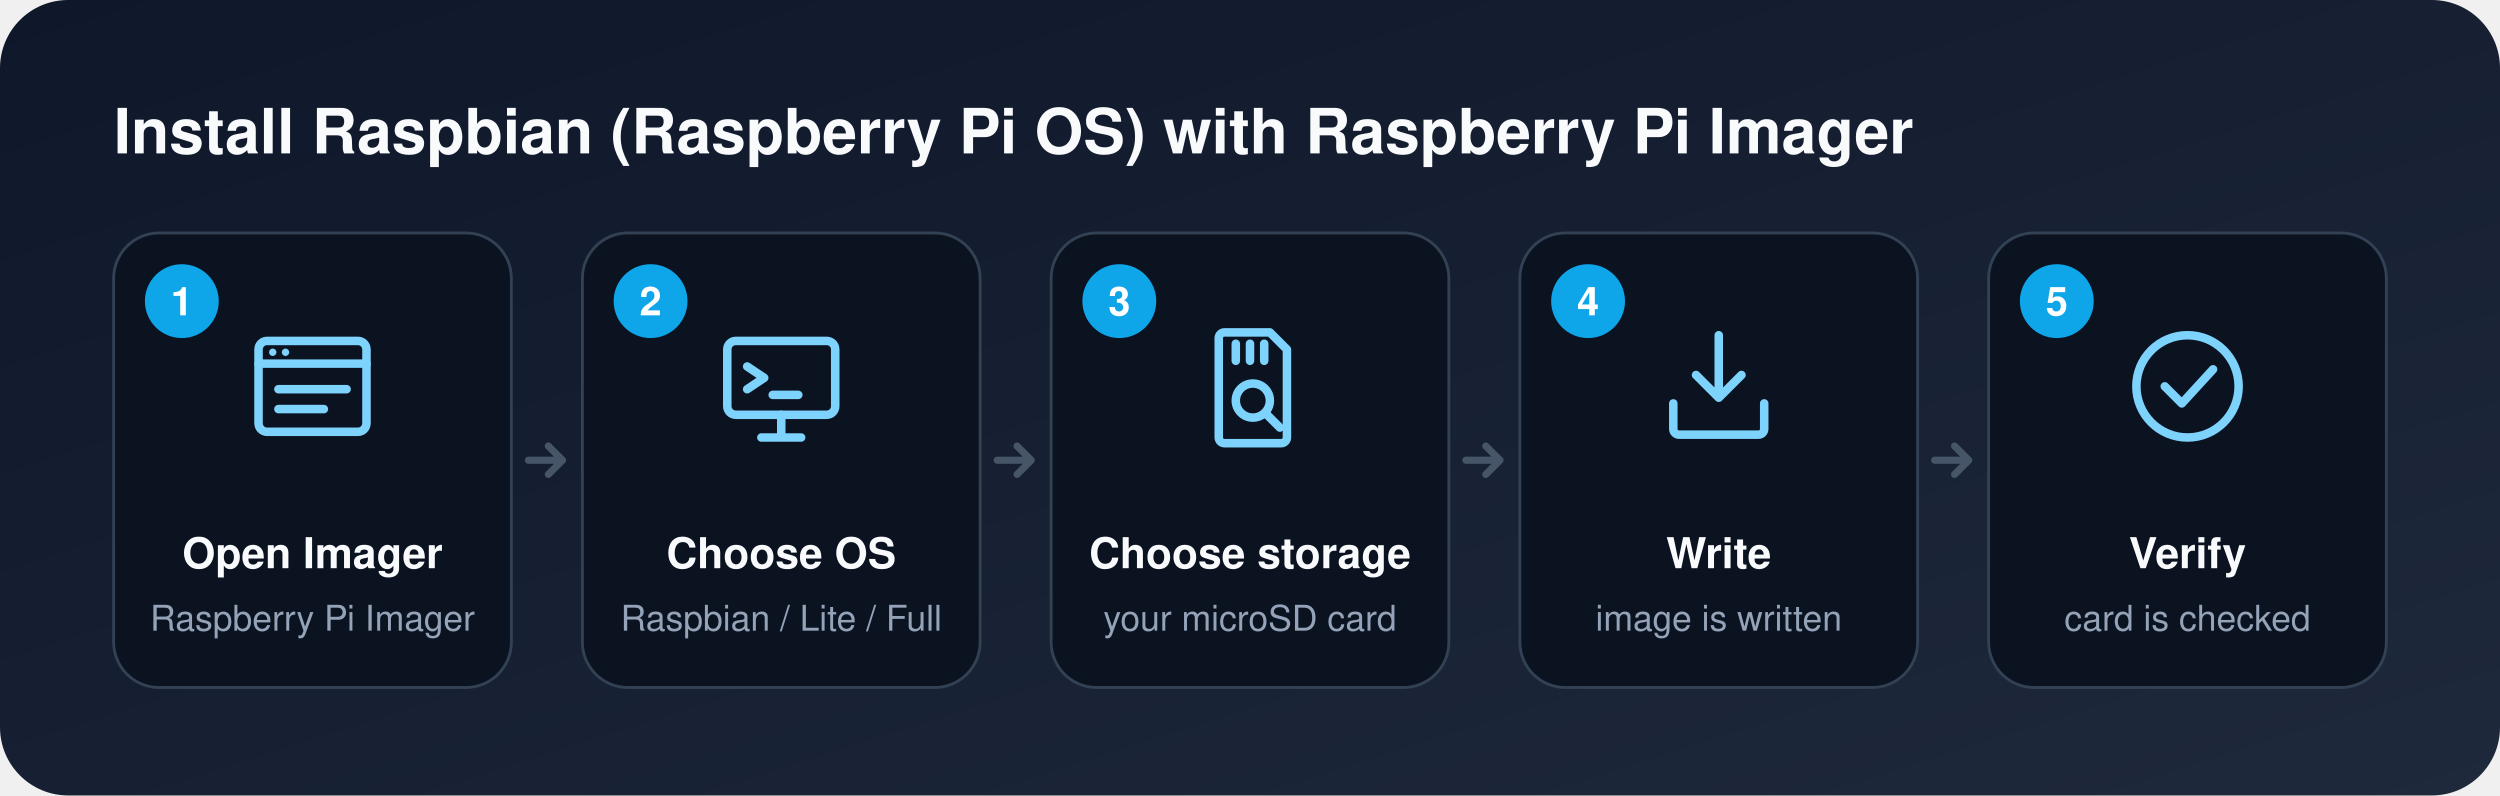
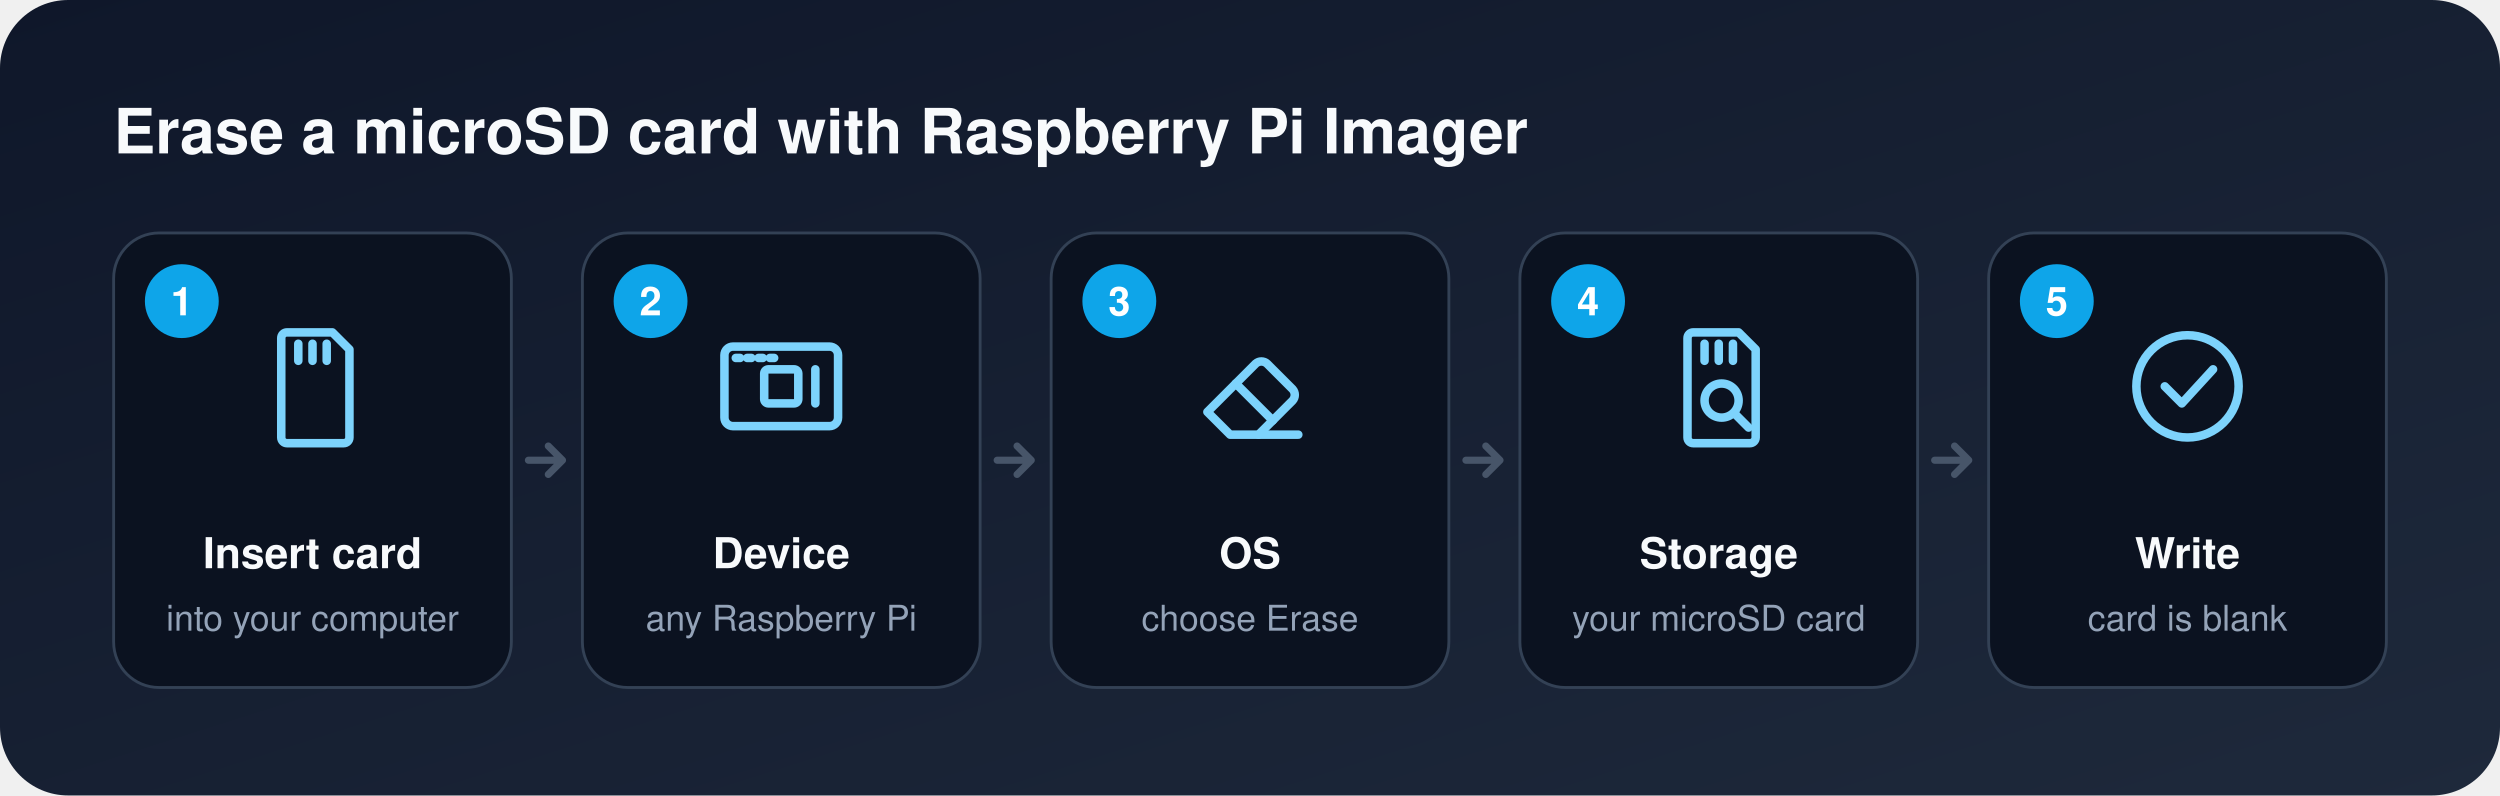
- <svg xmlns="http://www.w3.org/2000/svg" viewBox="0 0 880 280" role="img" aria-label="Install Raspbian (Raspberry Pi OS) with Raspberry Pi Imager: Open Imager (Raspberry Pi Imager), then Choose OS (Raspbian / Lite / Full), then Choose storage (your microSD card), then Write (image is written), then Verify (card is checked)">
+ <svg xmlns="http://www.w3.org/2000/svg" viewBox="0 0 880 280" role="img" aria-label="Erase a microSD card with Raspberry Pi Imager: Insert card (into your computer), then Device (any Raspberry Pi), then OS (choose Erase), then Storage (your microSD card), then Write (card is blank)">
  <defs>
    <linearGradient id="bg" x1="0" y1="0" x2="1" y2="1">
      <stop offset="0" stop-color="#0F172A" />
      <stop offset="1" stop-color="#1E293B" />
    </linearGradient>
  </defs>
  <rect width="880" height="280" rx="24" fill="url(#bg)" />
  <g font-family="-apple-system, 'Segoe UI', Helvetica, Arial, sans-serif">
-     <text x="40" y="54" fill="#F8FAFC" font-size="22" font-weight="700">Install Raspbian (Raspberry Pi OS) with Raspberry Pi Imager</text>
+     <text x="40" y="54" fill="#F8FAFC" font-size="22" font-weight="700">Erase a microSD card with Raspberry Pi Imager</text>
    <g transform="translate(40 82)">
      <rect width="140" height="160" rx="16" fill="#0B1220" stroke="#334155" />
      <circle cx="24" cy="24" r="13" fill="#0EA5E9" />
      <text x="24" y="29" fill="#fff" font-size="14" font-weight="700" text-anchor="middle">1</text>
      <g transform="translate(46 30)" fill="none" stroke="#7DD3FC" stroke-width="3" stroke-linecap="round" stroke-linejoin="round">
-         <rect x="5" y="8" width="38" height="32" rx="3" />
-         <path d="M5 16h38" />
-         <circle cx="10" cy="12" r="1.3" fill="#7DD3FC" stroke="none" />
-         <circle cx="14.5" cy="12" r="1.3" fill="#7DD3FC" stroke="none" />
-         <path d="M12 25h24M12 32h16" />
+         <path d="M15 5h16l6 6v31a2 2 0 0 1-2 2H15a2 2 0 0 1-2-2V7a2 2 0 0 1 2-2z" />
+         <path d="M19 9v6M24 9v6M29 9v6" />
      </g>
-       <text x="70" y="118" fill="#F8FAFC" font-size="15" font-weight="700" text-anchor="middle">Open Imager</text>
-       <text x="70" y="140" fill="#94A3B8" font-size="12.5" text-anchor="middle">Raspberry Pi Imager</text>
+       <text x="70" y="118" fill="#F8FAFC" font-size="15" font-weight="700" text-anchor="middle">Insert card</text>
+       <text x="70" y="140" fill="#94A3B8" font-size="12.5" text-anchor="middle">into your computer</text>
    </g>
    <path d="M186 162h12M193 157l5 5-5 5" fill="none" stroke="#475569" stroke-width="2.5" stroke-linecap="round" stroke-linejoin="round" />
    <g transform="translate(205 82)">
      <rect width="140" height="160" rx="16" fill="#0B1220" stroke="#334155" />
      <circle cx="24" cy="24" r="13" fill="#0EA5E9" />
      <text x="24" y="29" fill="#fff" font-size="14" font-weight="700" text-anchor="middle">2</text>
      <g transform="translate(46 30)" fill="none" stroke="#7DD3FC" stroke-width="3" stroke-linecap="round" stroke-linejoin="round">
-         <rect x="5" y="8" width="38" height="26" rx="3" />
-         <path d="M17 42h14M24 34v8" />
-         <path d="M12 17l6 4-6 4M21 27h9" />
+         <rect x="4" y="10" width="40" height="28" rx="3" />
+         <rect x="18" y="18" width="12" height="12" rx="1.5" />
+         <path d="M8 14h14" stroke-dasharray="1.5 2.5" />
+         <path d="M36 18v12" />
      </g>
-       <text x="70" y="118" fill="#F8FAFC" font-size="15" font-weight="700" text-anchor="middle">Choose OS</text>
-       <text x="70" y="140" fill="#94A3B8" font-size="12.5" text-anchor="middle">Raspbian / Lite / Full</text>
+       <text x="70" y="118" fill="#F8FAFC" font-size="15" font-weight="700" text-anchor="middle">Device</text>
+       <text x="70" y="140" fill="#94A3B8" font-size="12.5" text-anchor="middle">any Raspberry Pi</text>
    </g>
    <path d="M351 162h12M358 157l5 5-5 5" fill="none" stroke="#475569" stroke-width="2.5" stroke-linecap="round" stroke-linejoin="round" />
    <g transform="translate(370 82)">
      <rect width="140" height="160" rx="16" fill="#0B1220" stroke="#334155" />
      <circle cx="24" cy="24" r="13" fill="#0EA5E9" />
      <text x="24" y="29" fill="#fff" font-size="14" font-weight="700" text-anchor="middle">3</text>
      <g transform="translate(46 30)" fill="none" stroke="#7DD3FC" stroke-width="3" stroke-linecap="round" stroke-linejoin="round">
-         <path d="M15 5h16l6 6v31a2 2 0 0 1-2 2H15a2 2 0 0 1-2-2V7a2 2 0 0 1 2-2z" />
-         <path d="M19 9v6M24 9v6M29 9v6" />
-         <circle cx="25" cy="29" r="6" />
-         <path d="M29.5 33.5l5 5" />
+         <path d="M9 33l17-17a3 3 0 0 1 4 0l9 9a3 3 0 0 1 0 4L27 41H17z" />
+         <path d="M19 23l13 13" />
+         <path d="M27 41h14" />
      </g>
-       <text x="70" y="118" fill="#F8FAFC" font-size="15" font-weight="700" text-anchor="middle">Choose storage</text>
-       <text x="70" y="140" fill="#94A3B8" font-size="12.5" text-anchor="middle">your microSD card</text>
+       <text x="70" y="118" fill="#F8FAFC" font-size="15" font-weight="700" text-anchor="middle">OS</text>
+       <text x="70" y="140" fill="#94A3B8" font-size="12.5" text-anchor="middle">choose Erase</text>
    </g>
    <path d="M516 162h12M523 157l5 5-5 5" fill="none" stroke="#475569" stroke-width="2.5" stroke-linecap="round" stroke-linejoin="round" />
    <g transform="translate(535 82)">
      <rect width="140" height="160" rx="16" fill="#0B1220" stroke="#334155" />
      <circle cx="24" cy="24" r="13" fill="#0EA5E9" />
      <text x="24" y="29" fill="#fff" font-size="14" font-weight="700" text-anchor="middle">4</text>
      <g transform="translate(46 30)" fill="none" stroke="#7DD3FC" stroke-width="3" stroke-linecap="round" stroke-linejoin="round">
-         <path d="M24 6v22M16 20l8 8 8-8" />
-         <path d="M8 30v9a2 2 0 0 0 2 2h28a2 2 0 0 0 2-2v-9" />
+         <path d="M15 5h16l6 6v31a2 2 0 0 1-2 2H15a2 2 0 0 1-2-2V7a2 2 0 0 1 2-2z" />
+         <path d="M19 9v6M24 9v6M29 9v6" />
+         <circle cx="25" cy="29" r="6" />
+         <path d="M29.5 33.5l5 5" />
      </g>
-       <text x="70" y="118" fill="#F8FAFC" font-size="15" font-weight="700" text-anchor="middle">Write</text>
-       <text x="70" y="140" fill="#94A3B8" font-size="12.5" text-anchor="middle">image is written</text>
+       <text x="70" y="118" fill="#F8FAFC" font-size="15" font-weight="700" text-anchor="middle">Storage</text>
+       <text x="70" y="140" fill="#94A3B8" font-size="12.5" text-anchor="middle">your microSD card</text>
    </g>
    <path d="M681 162h12M688 157l5 5-5 5" fill="none" stroke="#475569" stroke-width="2.5" stroke-linecap="round" stroke-linejoin="round" />
    <g transform="translate(700 82)">
      <rect width="140" height="160" rx="16" fill="#0B1220" stroke="#334155" />
      <circle cx="24" cy="24" r="13" fill="#0EA5E9" />
      <text x="24" y="29" fill="#fff" font-size="14" font-weight="700" text-anchor="middle">5</text>
      <g transform="translate(46 30)" fill="none" stroke="#7DD3FC" stroke-width="3" stroke-linecap="round" stroke-linejoin="round">
        <circle cx="24" cy="24" r="18" />
        <path d="M16 24l6 6 11-12" />
      </g>
-       <text x="70" y="118" fill="#F8FAFC" font-size="15" font-weight="700" text-anchor="middle">Verify</text>
-       <text x="70" y="140" fill="#94A3B8" font-size="12.5" text-anchor="middle">card is checked</text>
+       <text x="70" y="118" fill="#F8FAFC" font-size="15" font-weight="700" text-anchor="middle">Write</text>
+       <text x="70" y="140" fill="#94A3B8" font-size="12.5" text-anchor="middle">card is blank</text>
    </g>
  </g>
</svg>
